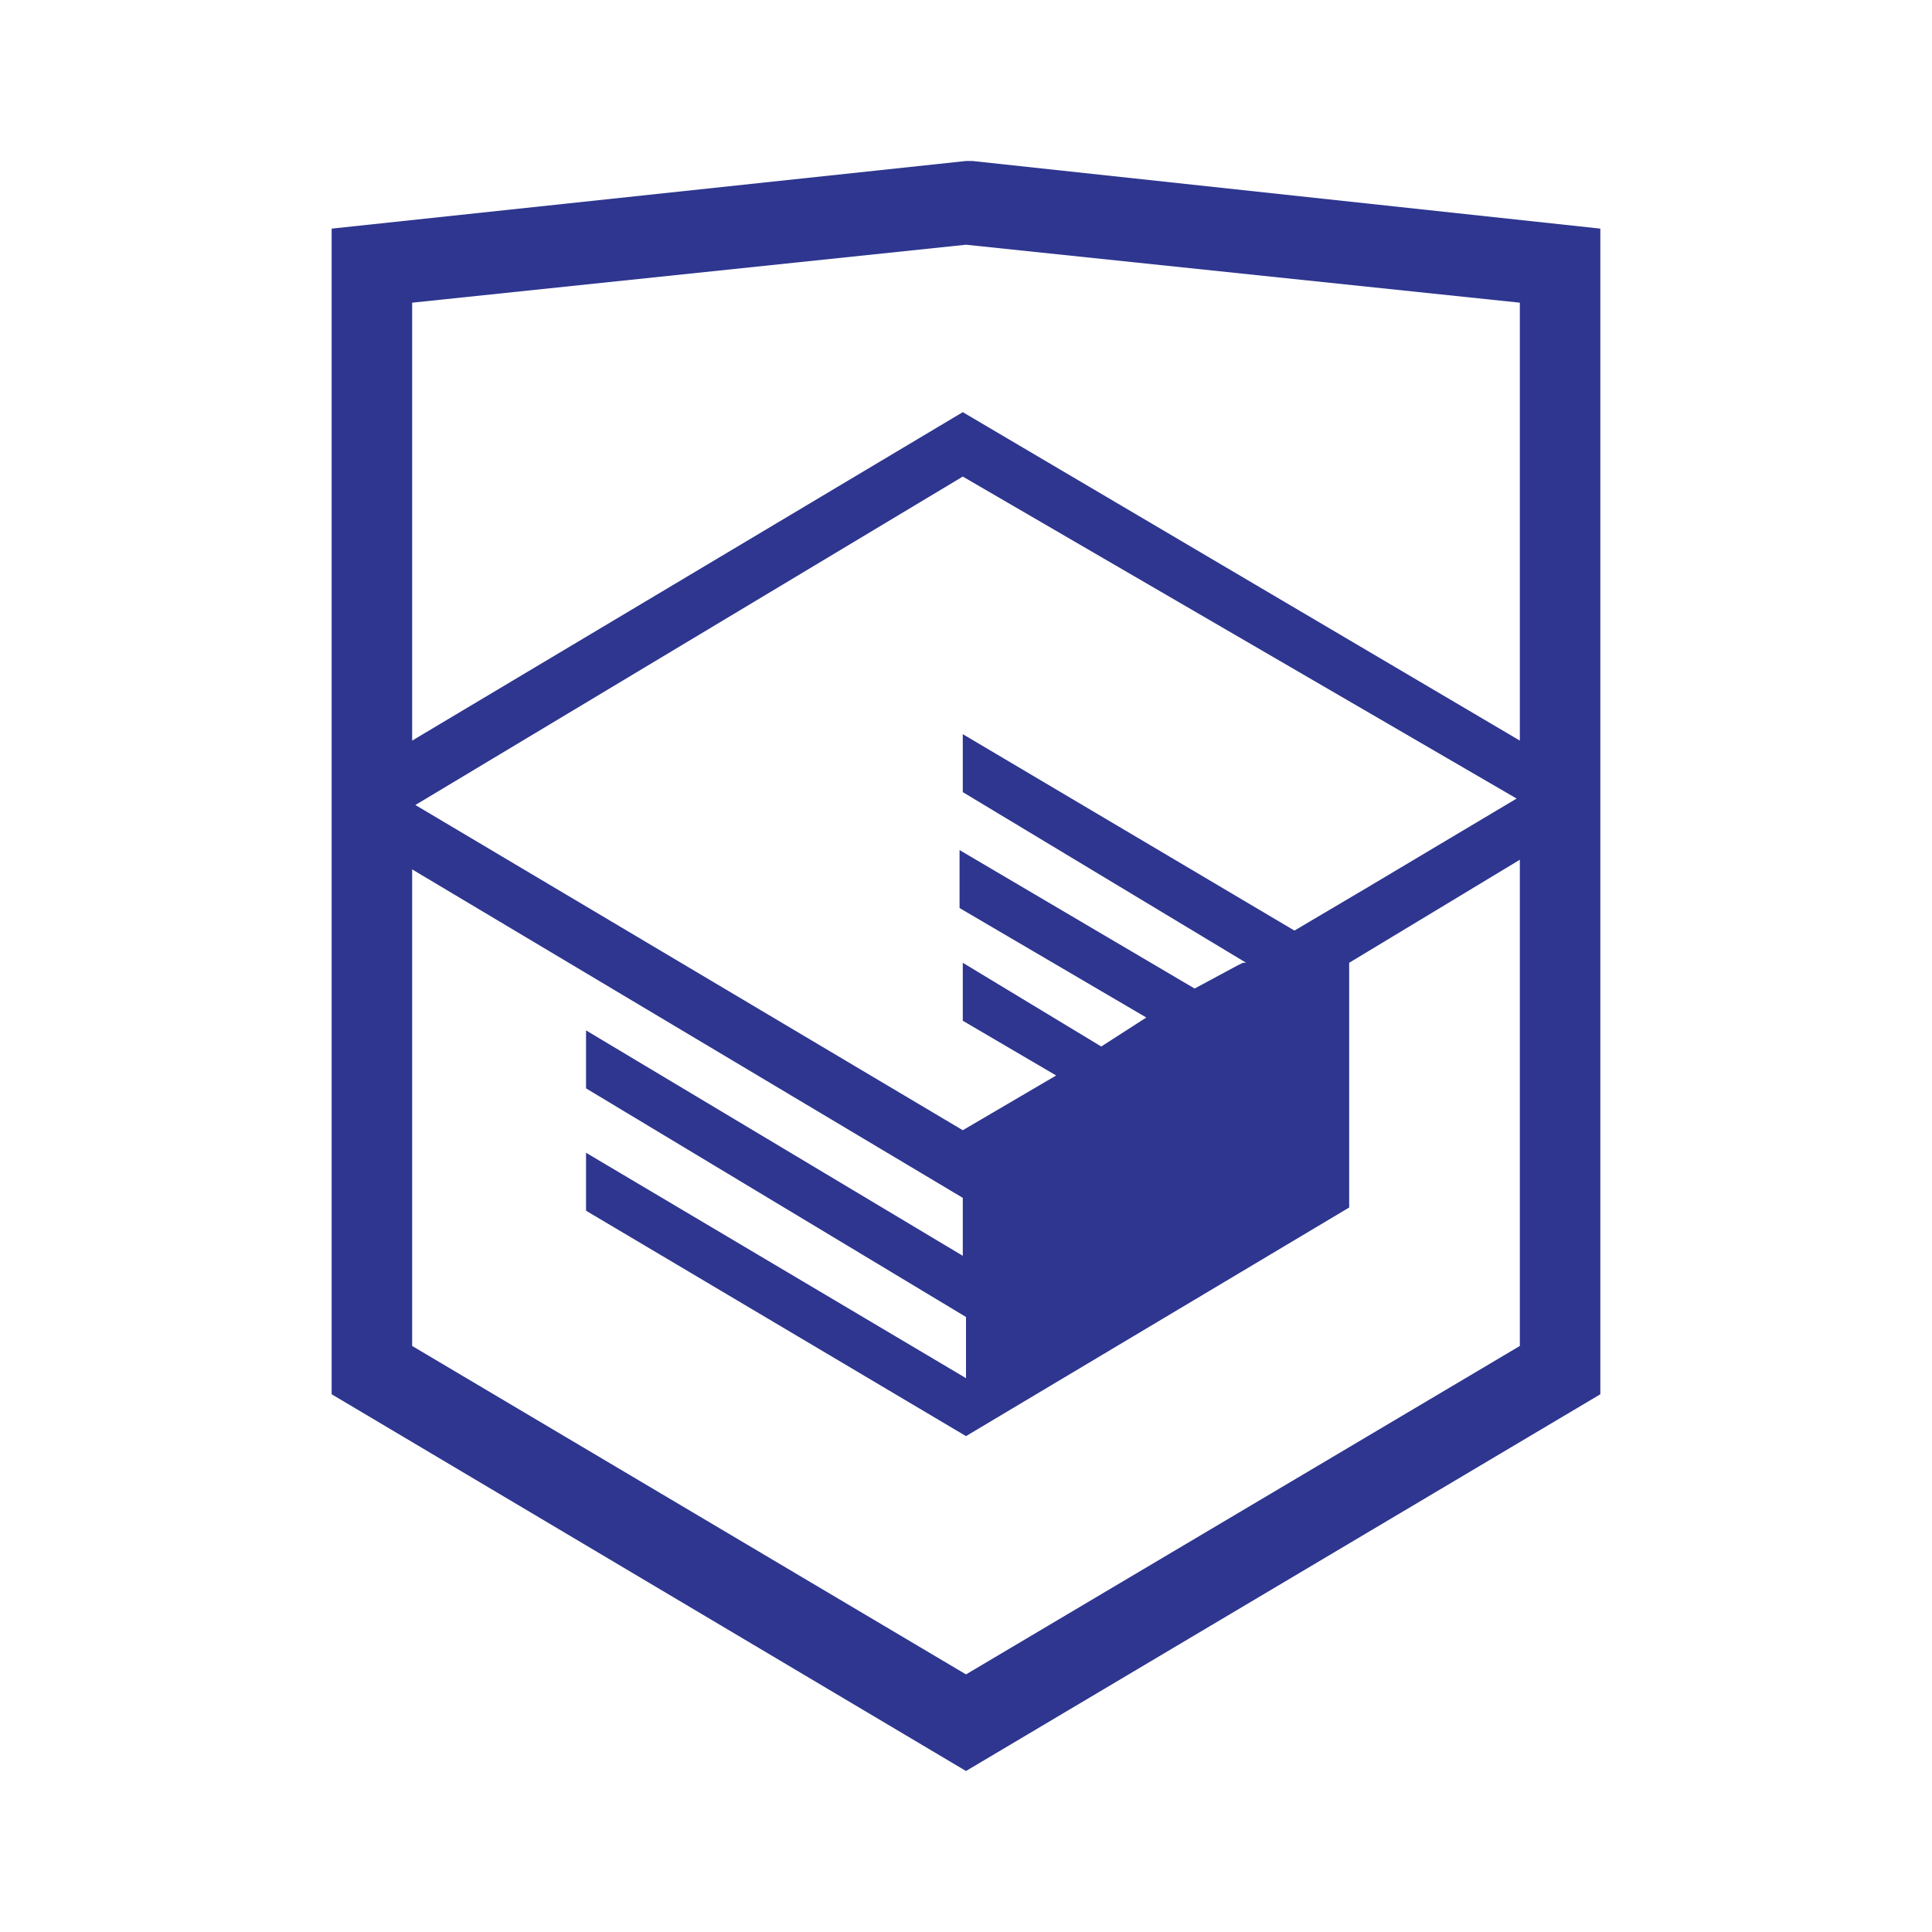
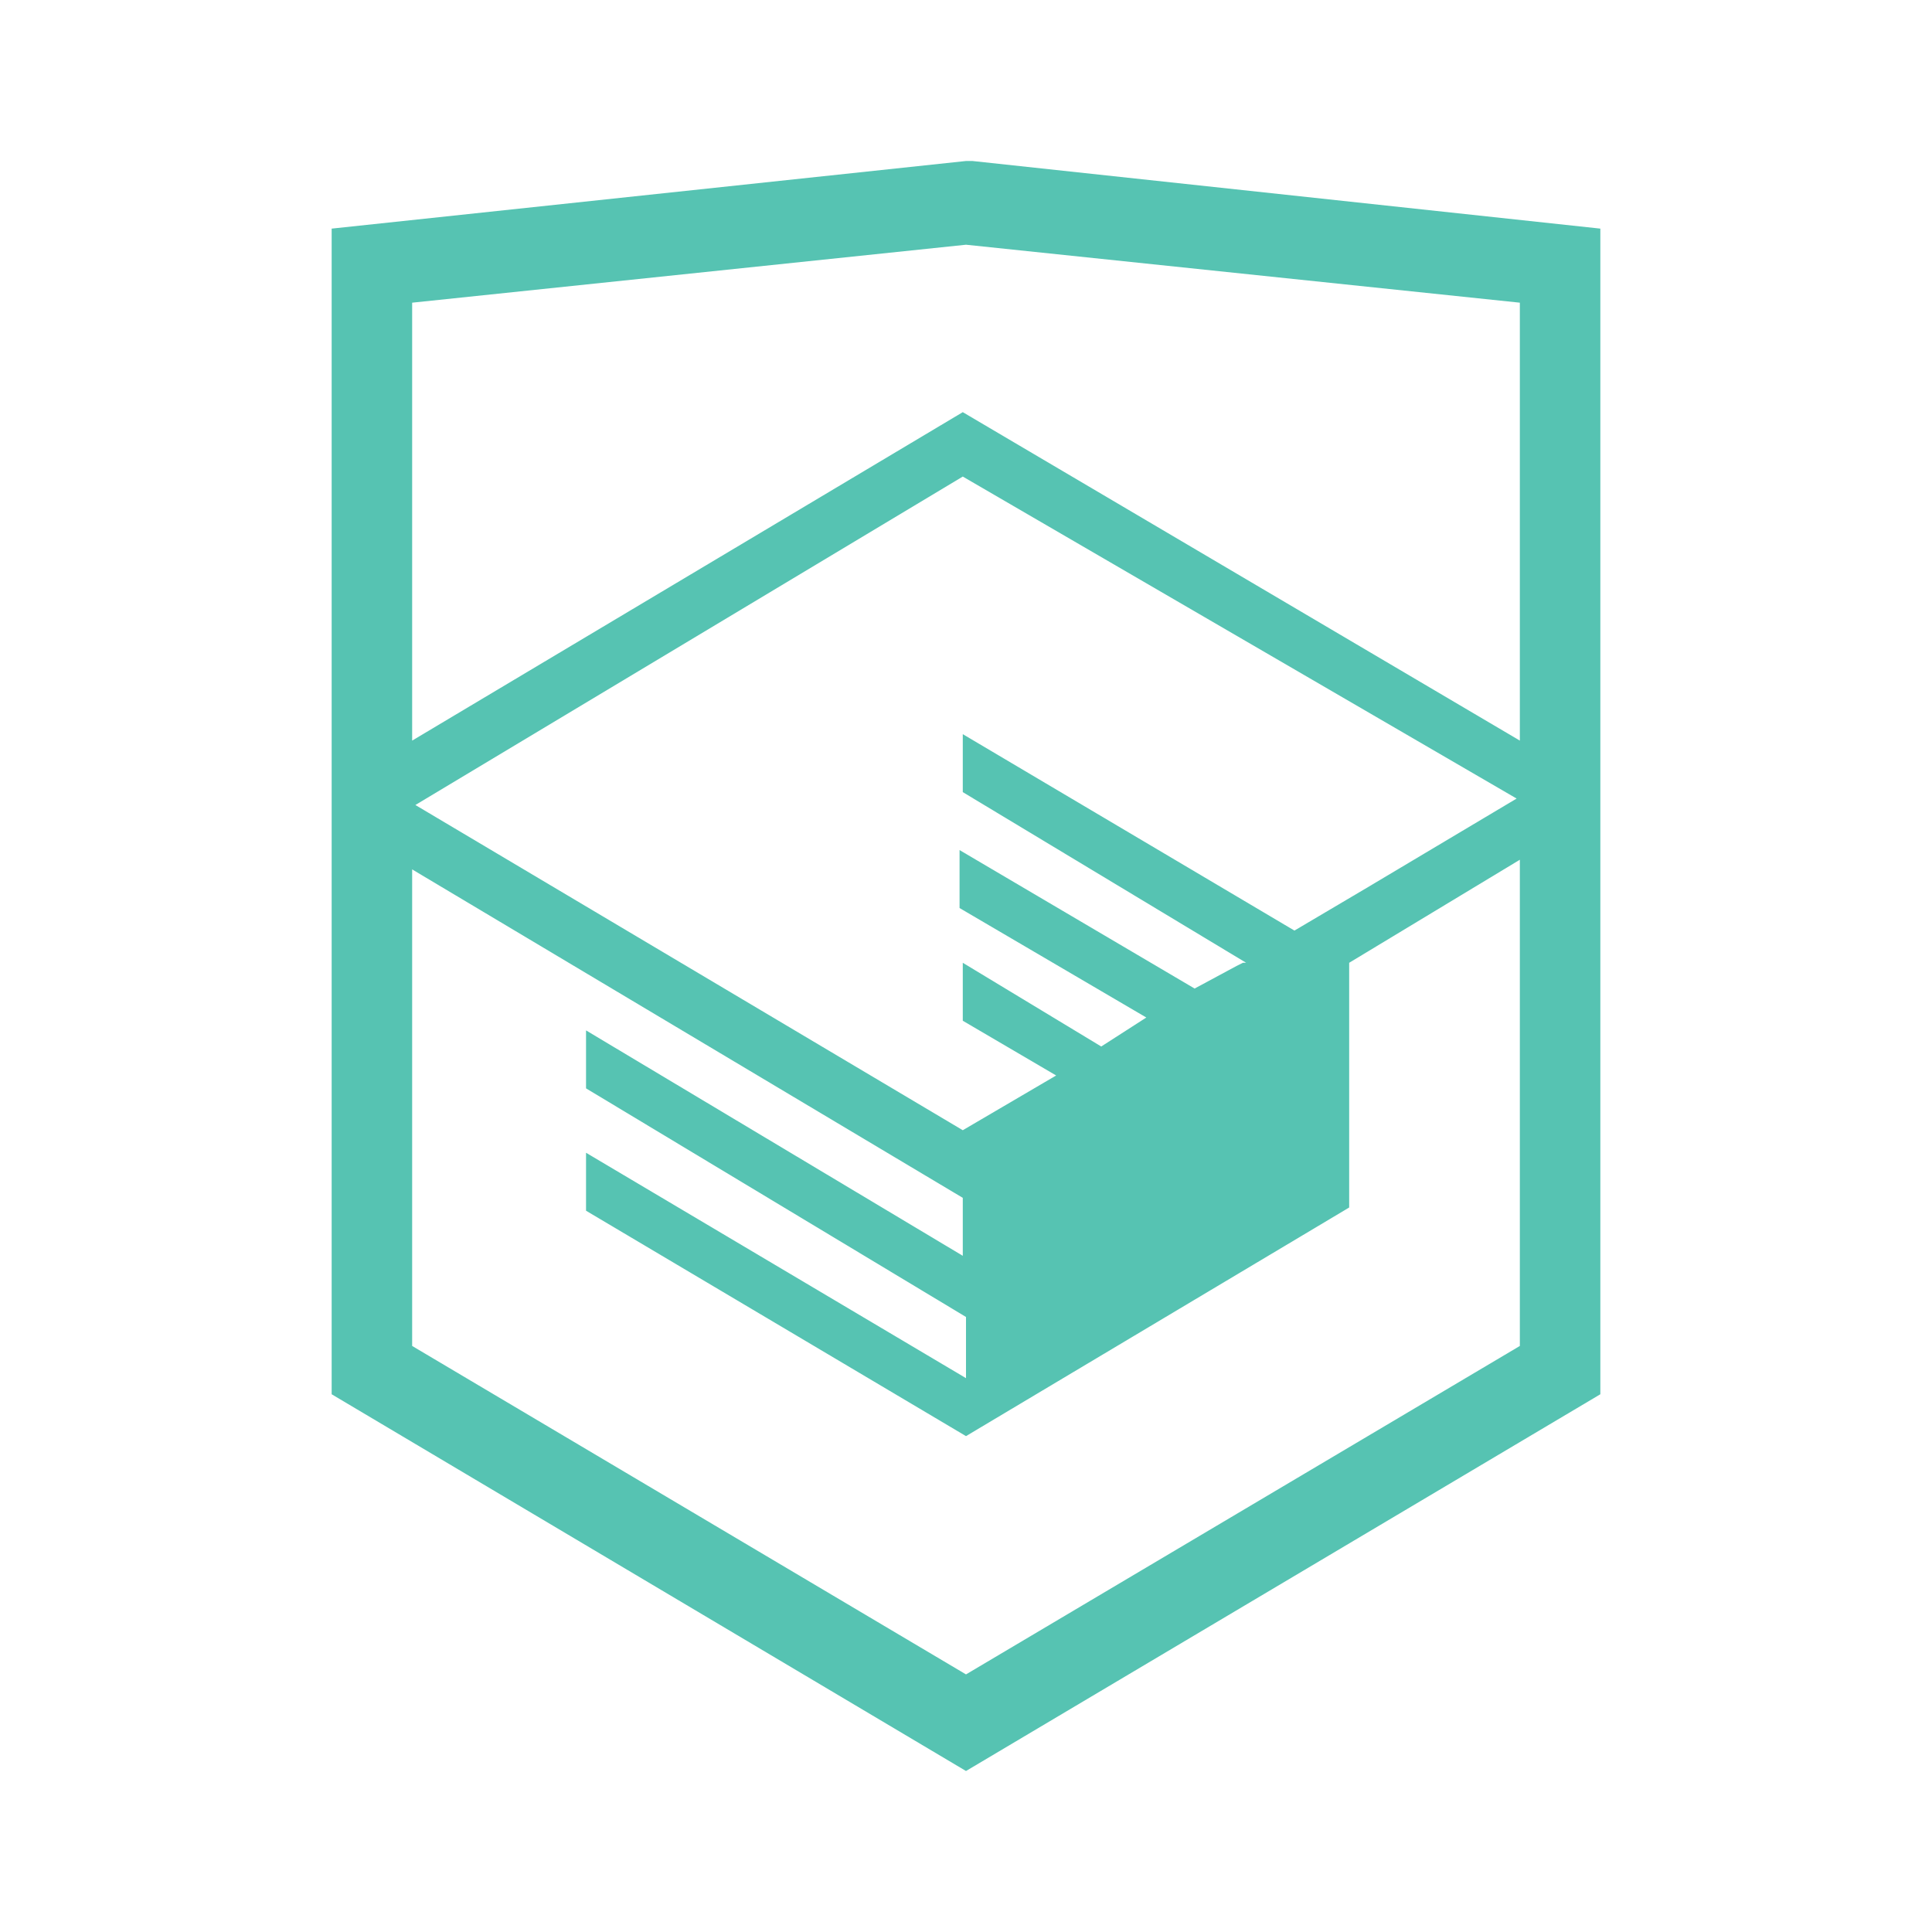
<svg xmlns="http://www.w3.org/2000/svg" viewBox="0 0 60 60">
-   <path fill="#2E368F" d="M30.2 5h-.2l-19.7 2.1v36.2l19.7 11.7 19.7-11.7v-36.2l-19.5-2.1zm17 36.8l-17.2 10.2-17.2-10.2v-14.8l17.1 10.2v1.8l-11.7-7v1.8l11.8 7.1v1.9l-11.8-7v1.8l11.8 7 11.9-7.1v-7.6l5.3-3.2v15.1zm-.1-17l-4.7 2.8-2.2 1.3-10.3-6.1v1.8l8.8 5.3h-.1l-.2.1-1.3.7-7.3-4.3v1.8l5.8 3.4-1.4.9-4.3-2.6v1.8l2.9 1.7-2.9 1.7-17-10.1 17-10.2 17.2 10zm.1-1.8l-17.3-10.2-17.1 10.2v-13.6l17.2-1.8 17.2 1.8v13.6z" />
+   <path fill="#56c3b2" d="M30.2 5h-.2l-19.7 2.1v36.2l19.7 11.7 19.7-11.7v-36.2l-19.5-2.1zm17 36.8l-17.2 10.2-17.2-10.2v-14.8l17.1 10.2v1.8l-11.7-7v1.8l11.8 7.1v1.9l-11.8-7v1.8l11.8 7 11.9-7.1v-7.6l5.3-3.2v15.1zm-.1-17l-4.7 2.8-2.2 1.3-10.3-6.1v1.8l8.8 5.3h-.1l-.2.1-1.3.7-7.3-4.3v1.8l5.8 3.4-1.4.9-4.3-2.6v1.8l2.9 1.7-2.9 1.7-17-10.1 17-10.2 17.2 10zm.1-1.8l-17.3-10.2-17.1 10.2v-13.6l17.2-1.8 17.2 1.8v13.6z" />
</svg>
